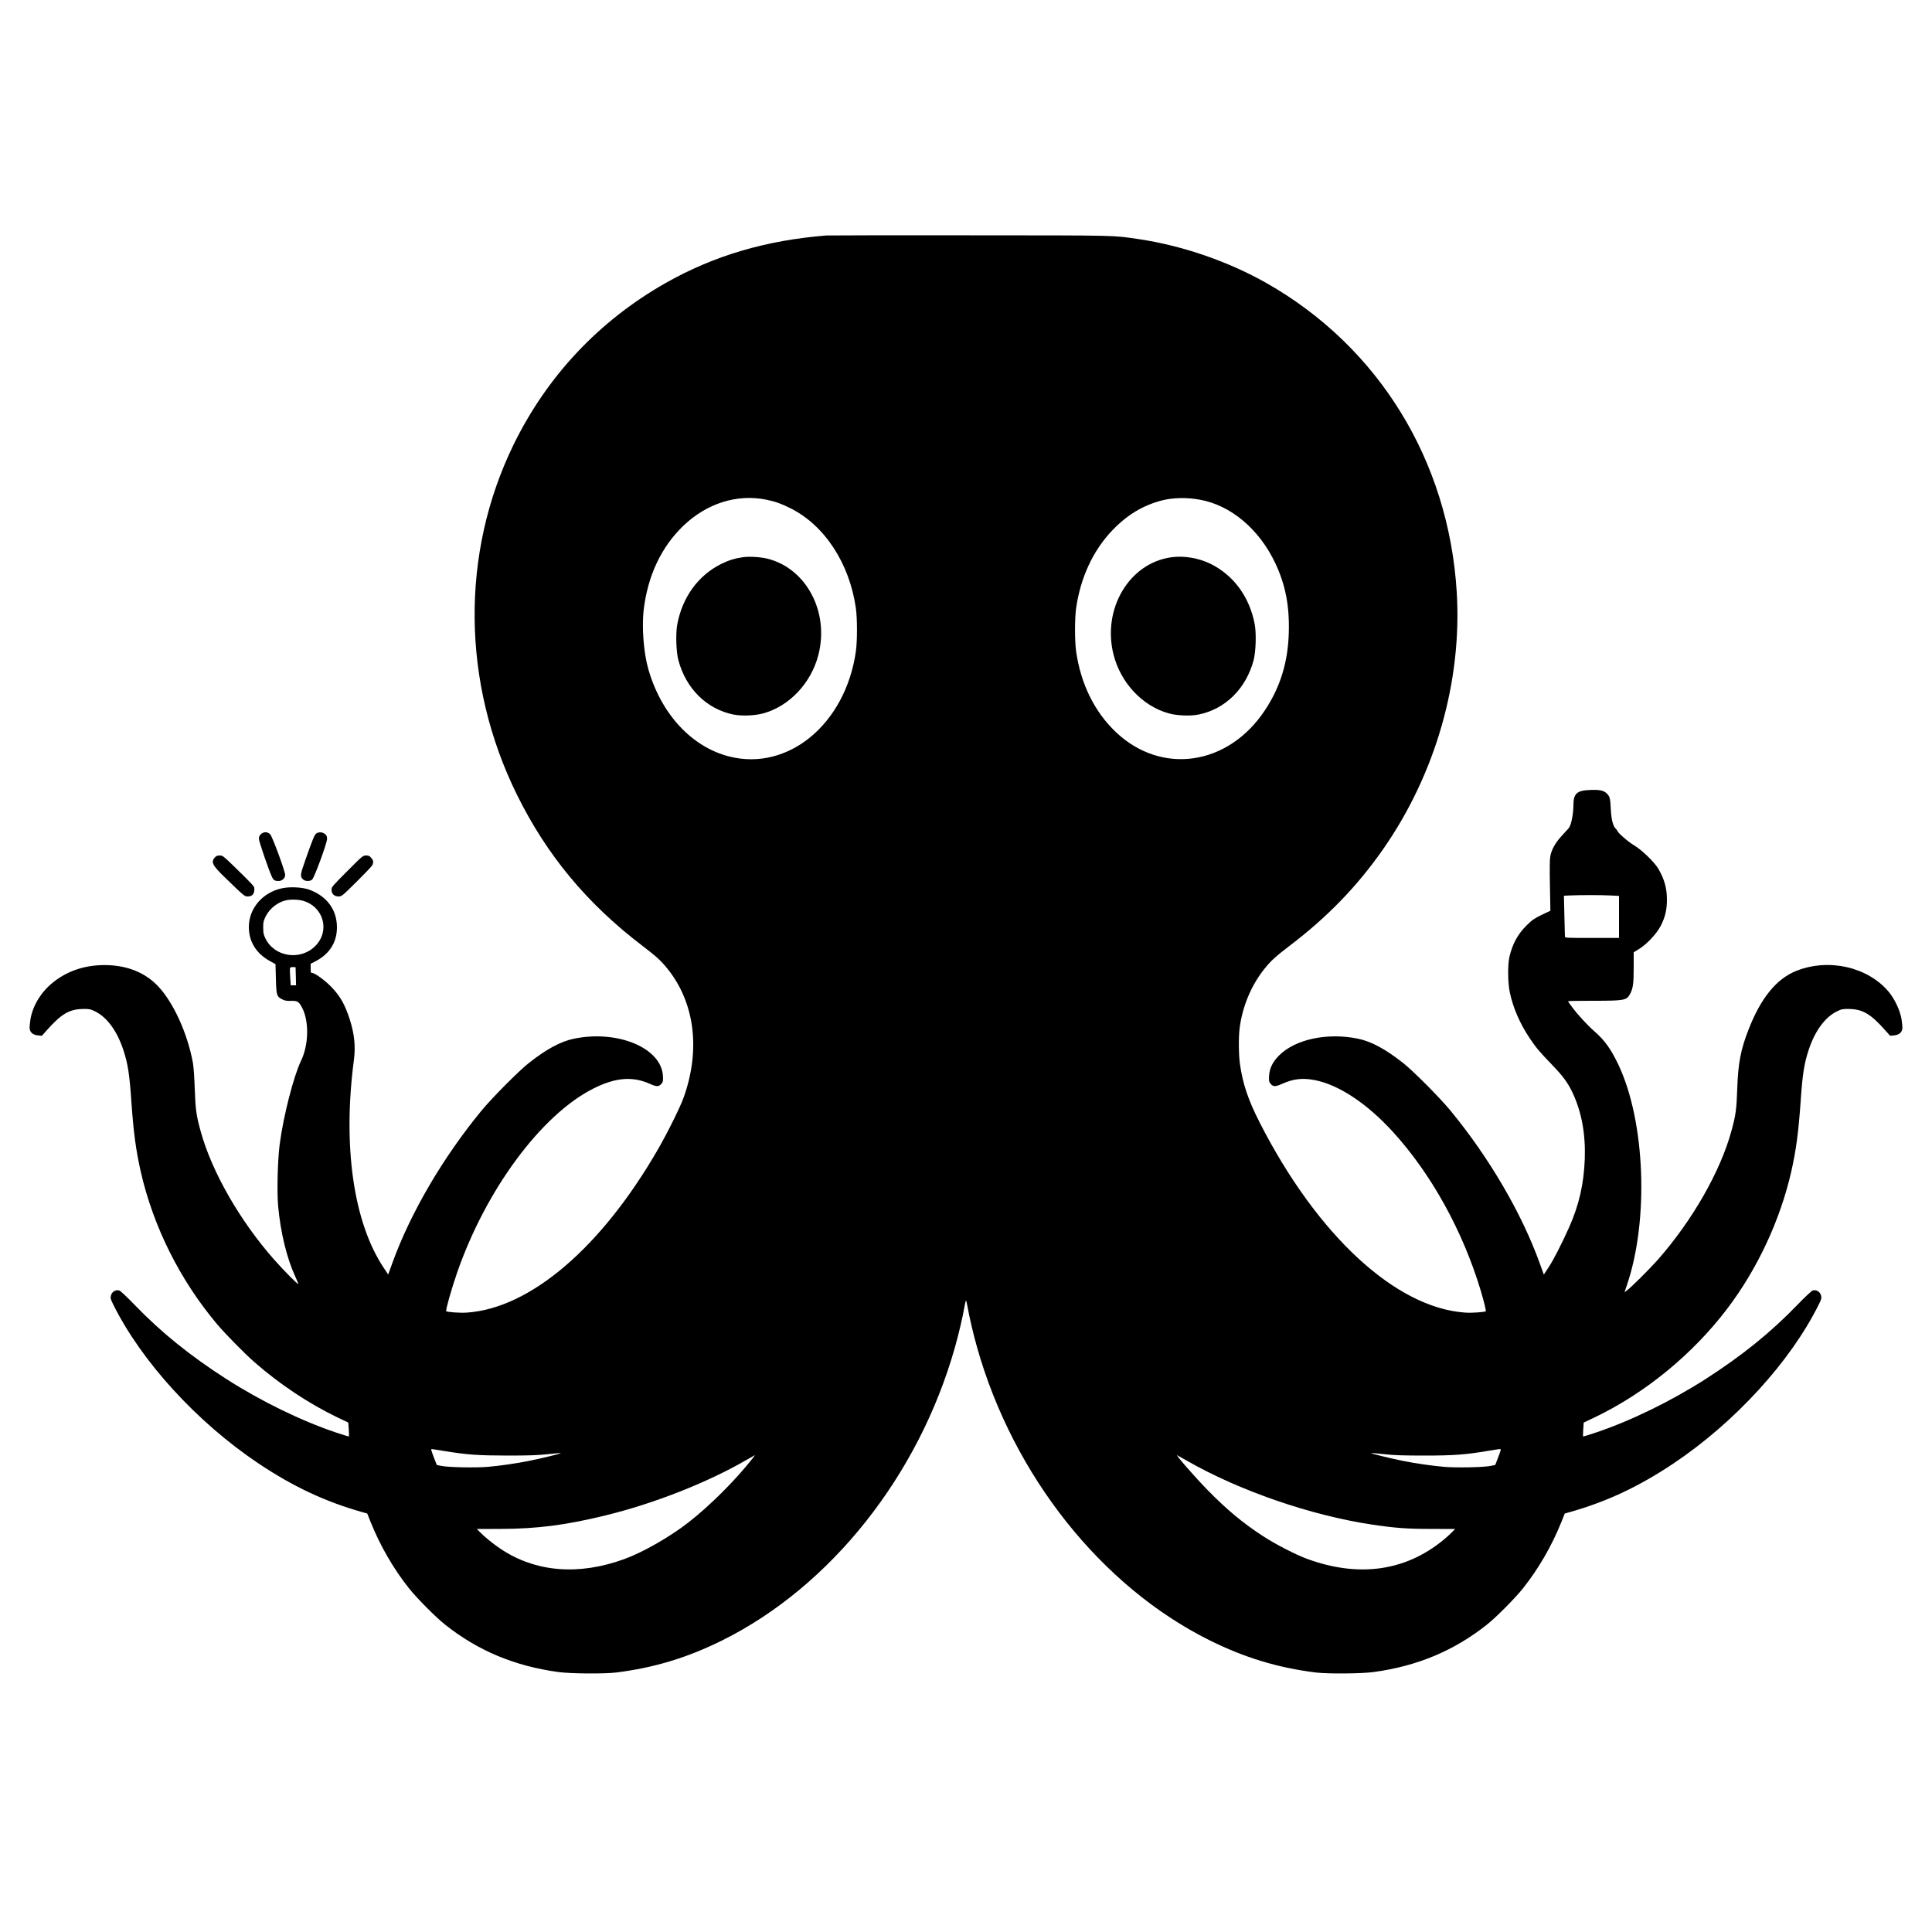
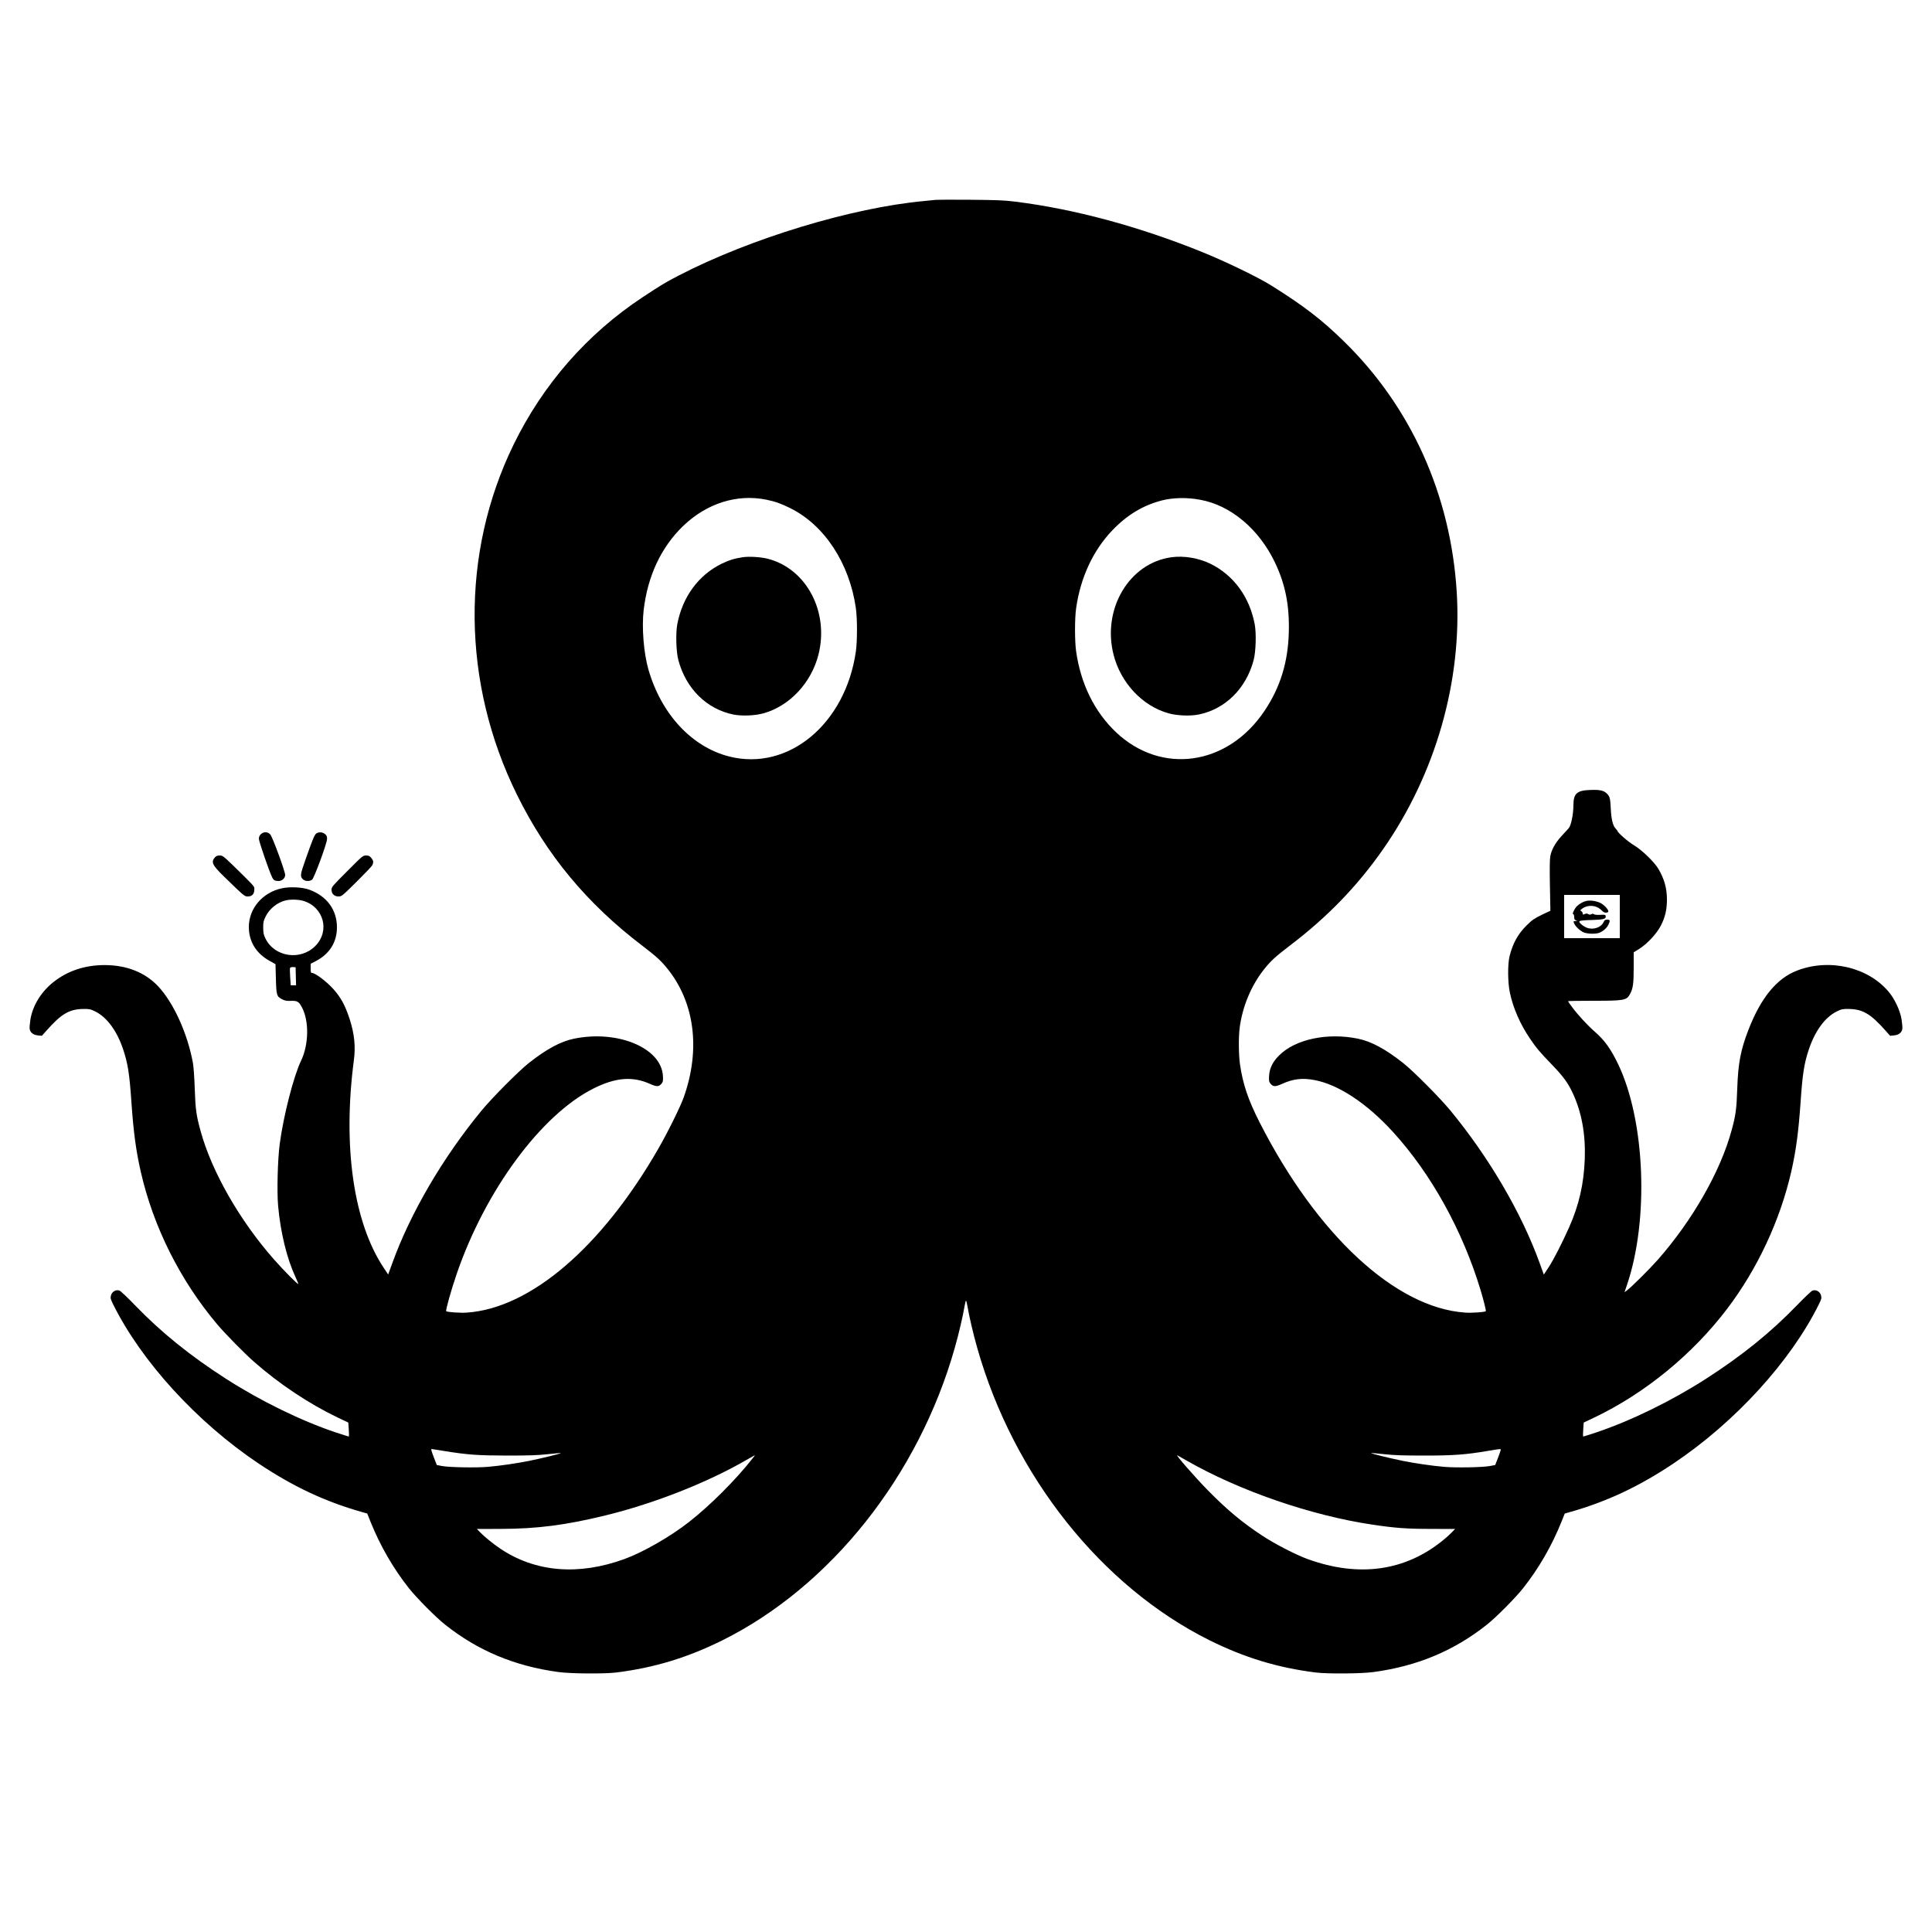
<svg xmlns="http://www.w3.org/2000/svg" version="1.0" width="2500pt" height="2500pt" viewBox="0 0 2500 2500" preserveAspectRatio="xMidYMid meet">
  <g transform="translate(0,2500) scale(0.1,-0.1)" fill="#000000" stroke="none">
-     <path d="M10695 21953 c-788 -63 -1459 -262 -2085 -617 -860 -489 -1532 -1204 -1965 -2091 -687 -1409 -670 -3082 45 -4530 386 -782 906 -1408 1622 -1953 183 -140 241 -193 324 -296 353 -438 431 -1044 213 -1661 -45 -127 -205 -451 -332 -672 -733 -1274 -1655 -2063 -2477 -2118 -86 -6 -254 6 -266 18 -10 10 64 275 137 487 372 1080 1092 2055 1769 2395 285 143 506 161 732 59 87 -39 115 -38 149 5 18 22 21 36 17 101 -22 360 -583 595 -1148 480 -173 -35 -361 -136 -590 -318 -129 -102 -472 -447 -608 -612 -501 -608 -922 -1327 -1157 -1979 l-52 -143 -58 87 c-391 587 -532 1573 -386 2685 24 180 7 343 -55 535 -59 178 -112 276 -209 385 -85 96 -236 210 -277 210 -15 0 -18 9 -18 59 l0 60 68 35 c178 94 272 245 272 436 0 228 -130 404 -359 488 -89 32 -246 40 -351 18 -252 -53 -430 -261 -430 -501 0 -189 95 -343 271 -440 l74 -41 5 -190 c6 -215 10 -228 83 -266 33 -17 57 -21 111 -19 85 2 102 -8 144 -86 93 -176 88 -479 -12 -688 -97 -202 -227 -709 -276 -1075 -27 -199 -38 -622 -21 -806 31 -342 113 -678 222 -913 21 -46 39 -89 39 -95 0 -16 -185 170 -312 314 -445 504 -809 1139 -953 1667 -55 199 -66 278 -75 548 -5 144 -15 286 -24 333 -71 384 -251 778 -451 991 -168 177 -402 271 -685 273 -258 1 -483 -73 -670 -221 -157 -125 -265 -300 -296 -480 -8 -52 -13 -109 -10 -126 9 -48 46 -77 107 -83 l51 -5 57 64 c194 220 297 280 476 283 83 1 96 -2 157 -32 152 -75 282 -251 363 -495 59 -179 80 -308 105 -672 28 -400 59 -630 121 -905 163 -715 508 -1404 988 -1975 104 -123 354 -378 481 -489 324 -285 709 -541 1076 -717 l141 -67 6 -88 c3 -49 4 -91 2 -92 -2 -2 -79 22 -172 53 -451 152 -968 405 -1413 690 -473 304 -842 602 -1185 957 -93 97 -183 182 -199 188 -45 17 -98 -14 -110 -63 -9 -34 -6 -46 28 -115 366 -739 1085 -1526 1881 -2059 449 -300 862 -494 1343 -630 l64 -18 44 -110 c124 -308 293 -601 495 -856 97 -123 349 -378 469 -472 424 -337 899 -536 1465 -613 159 -22 595 -25 750 -6 494 62 920 192 1374 417 1400 697 2539 2131 3007 3788 49 171 105 411 125 533 7 41 16 74 19 74 3 0 12 -33 19 -74 20 -122 76 -362 125 -533 468 -1657 1607 -3091 3007 -3788 454 -225 880 -355 1374 -417 155 -19 591 -16 750 6 566 77 1041 276 1465 613 120 94 372 349 469 472 202 255 371 548 495 856 l44 110 64 18 c481 136 894 330 1343 630 796 533 1515 1320 1881 2059 34 69 37 81 28 115 -12 49 -65 80 -110 63 -16 -6 -105 -91 -199 -188 -343 -355 -712 -653 -1185 -957 -445 -285 -962 -538 -1413 -690 -93 -31 -170 -55 -172 -53 -2 1 -1 43 2 92 l6 88 141 67 c654 313 1268 816 1716 1406 391 515 685 1145 829 1775 62 275 93 505 121 905 25 364 46 493 105 672 81 244 211 420 363 495 61 30 74 33 157 32 179 -3 282 -63 476 -283 l57 -64 51 5 c61 6 98 35 107 83 3 17 -2 74 -10 126 -20 117 -90 265 -168 357 -269 319 -769 434 -1186 272 -262 -101 -468 -353 -628 -768 -100 -257 -133 -432 -144 -757 -9 -270 -20 -349 -75 -548 -144 -527 -504 -1157 -952 -1667 -109 -123 -347 -360 -403 -400 l-29 -21 30 88 c288 841 239 2123 -110 2858 -96 201 -178 316 -310 430 -90 79 -213 212 -287 312 -30 40 -54 74 -54 77 0 4 147 6 328 6 394 0 429 6 471 81 42 74 51 137 51 348 l0 198 74 46 c102 65 221 193 275 295 58 112 81 210 81 341 0 147 -33 265 -111 399 -52 88 -218 248 -318 306 -72 42 -211 164 -211 184 0 3 -12 18 -26 33 -33 35 -53 114 -60 244 -7 143 -12 162 -44 199 -40 46 -94 59 -221 54 -175 -6 -219 -46 -219 -199 -1 -119 -30 -262 -62 -297 -13 -15 -56 -61 -94 -103 -81 -88 -130 -179 -144 -264 -7 -38 -8 -180 -4 -380 l6 -320 -112 -53 c-96 -47 -123 -65 -194 -135 -114 -112 -181 -234 -223 -403 -25 -106 -23 -340 5 -471 43 -200 133 -405 258 -590 83 -123 126 -174 289 -343 141 -146 204 -232 265 -362 116 -249 168 -529 157 -853 -12 -325 -74 -597 -202 -885 -92 -207 -205 -427 -266 -519 l-62 -94 -52 144 c-235 652 -656 1371 -1157 1979 -136 165 -479 510 -608 612 -229 182 -417 283 -590 318 -394 80 -806 -7 -1016 -215 -85 -84 -126 -167 -132 -265 -4 -65 -1 -79 17 -101 34 -43 62 -44 149 -5 146 66 265 80 422 50 309 -58 677 -301 1013 -669 495 -542 902 -1276 1136 -2050 41 -137 73 -266 67 -272 -12 -12 -180 -24 -266 -18 -900 61 -1916 1001 -2660 2460 -149 293 -218 498 -255 755 -17 122 -19 339 -5 460 35 283 151 562 324 776 83 103 141 156 324 296 490 372 877 773 1209 1249 680 974 1024 2177 953 3329 -105 1702 -1011 3173 -2460 3996 -495 281 -1088 485 -1650 569 -343 51 -233 49 -2185 50 -1001 1 -1838 0 -1860 -2z m-778 -3419 c113 -23 189 -50 308 -109 444 -220 767 -713 850 -1295 19 -136 19 -423 0 -559 -134 -939 -875 -1554 -1639 -1360 -484 123 -878 547 -1045 1124 -62 215 -88 546 -62 771 52 443 228 816 512 1089 306 293 696 416 1076 339z m5609 0 c399 -71 767 -380 975 -819 132 -279 186 -553 176 -899 -10 -384 -110 -709 -312 -1011 -475 -714 -1337 -838 -1927 -277 -276 263 -453 623 -513 1043 -19 136 -19 423 0 559 57 397 218 744 466 1005 194 203 399 326 646 390 143 36 320 40 489 9z m5307 -5121 l117 -6 0 -272 0 -272 -350 0 c-315 0 -350 1 -350 16 0 9 -3 132 -7 273 l-6 257 74 4 c138 6 403 6 522 0z m-16912 -69 c268 -78 353 -391 158 -586 -193 -193 -529 -141 -645 100 -23 47 -28 71 -28 137 -1 71 3 88 32 147 49 99 152 182 259 207 61 15 165 12 224 -5z m-93 -977 l3 -117 -35 0 -34 0 -7 105 c-4 57 -5 111 -2 119 3 8 18 13 39 12 l33 -2 3 -117z m1914 -6142 c308 -50 439 -59 823 -60 282 0 395 4 524 18 89 10 165 16 168 14 5 -6 -248 -68 -412 -101 -160 -32 -370 -63 -533 -77 -155 -13 -496 -7 -594 11 l-66 13 -36 93 c-35 91 -41 114 -31 114 2 0 73 -11 157 -25z m13678 15 c0 -6 -16 -52 -36 -104 l-36 -93 -66 -13 c-98 -18 -439 -24 -594 -11 -163 14 -373 45 -533 77 -164 33 -417 95 -412 101 3 2 79 -4 168 -14 127 -14 244 -18 519 -18 379 0 539 12 820 60 161 27 170 28 170 15z m-9682 -112 c-217 -277 -548 -608 -823 -823 -241 -189 -593 -391 -835 -479 -596 -217 -1153 -170 -1607 135 -93 63 -202 151 -260 211 l-42 43 307 1 c471 1 846 49 1362 176 627 153 1319 426 1820 717 58 33 107 61 108 61 2 0 -11 -19 -30 -42z m5612 -25 c685 -393 1612 -713 2410 -832 296 -44 445 -55 762 -55 l307 -1 -42 -43 c-23 -24 -73 -70 -112 -101 -491 -402 -1092 -486 -1755 -245 -154 56 -425 196 -590 305 -257 169 -454 334 -701 585 -170 174 -432 474 -394 452 6 -3 57 -32 115 -65z" />
+     <path d="M12110 22414 c-19 -2 -87 -9 -150 -15 -936 -86 -2247 -483 -3175 -963 -170 -88 -229 -123 -468 -281 -719 -475 -1290 -1127 -1672 -1910 -687 -1409 -670 -3082 45 -4530 386 -782 906 -1408 1622 -1953 183 -140 241 -193 324 -296 353 -438 431 -1044 213 -1661 -45 -127 -205 -451 -332 -672 -733 -1274 -1655 -2063 -2477 -2118 -86 -6 -254 6 -266 18 -10 10 64 275 137 487 372 1080 1092 2055 1769 2395 285 143 506 161 732 59 87 -39 115 -38 149 5 18 22 21 36 17 101 -22 360 -583 595 -1148 480 -173 -35 -361 -136 -590 -318 -129 -102 -472 -447 -608 -612 -501 -608 -922 -1327 -1157 -1979 l-52 -143 -58 87 c-391 587 -532 1573 -386 2685 24 180 7 343 -55 535 -59 178 -112 276 -209 385 -85 96 -236 210 -277 210 -15 0 -18 9 -18 59 l0 60 68 35 c178 94 272 245 272 436 0 228 -130 404 -359 488 -89 32 -246 40 -351 18 -252 -53 -430 -261 -430 -501 0 -189 95 -343 271 -440 l74 -41 5 -190 c6 -215 10 -228 83 -266 33 -17 57 -21 111 -19 85 2 102 -8 144 -86 93 -176 88 -479 -12 -688 -97 -202 -227 -709 -276 -1075 -27 -199 -38 -622 -21 -806 31 -342 113 -678 222 -913 21 -46 39 -89 39 -95 0 -16 -185 170 -312 314 -445 504 -809 1139 -953 1667 -55 199 -66 278 -75 548 -5 144 -15 286 -24 333 -71 384 -251 778 -451 991 -168 177 -402 271 -685 273 -258 1 -483 -73 -670 -221 -157 -125 -265 -300 -296 -480 -8 -52 -13 -109 -10 -126 9 -48 46 -77 107 -83 l51 -5 57 64 c194 220 297 280 476 283 83 1 96 -2 157 -32 152 -75 282 -251 363 -495 59 -179 80 -308 105 -672 28 -400 59 -630 121 -905 163 -715 508 -1404 988 -1975 104 -123 354 -378 481 -489 324 -285 709 -541 1076 -717 l141 -67 6 -88 c3 -49 4 -91 2 -92 -2 -2 -79 22 -172 53 -451 152 -968 405 -1413 690 -473 304 -842 602 -1185 957 -93 97 -183 182 -199 188 -45 17 -98 -14 -110 -63 -9 -34 -6 -46 28 -115 366 -739 1085 -1526 1881 -2059 449 -300 862 -494 1343 -630 l64 -18 44 -110 c124 -308 293 -601 495 -856 97 -123 349 -378 469 -472 424 -337 899 -536 1465 -613 159 -22 595 -25 750 -6 494 62 920 192 1374 417 1400 697 2539 2131 3007 3788 49 171 105 411 125 533 7 41 16 74 19 74 3 0 12 -33 19 -74 20 -122 76 -362 125 -533 468 -1657 1607 -3091 3007 -3788 454 -225 880 -355 1374 -417 155 -19 591 -16 750 6 566 77 1041 276 1465 613 120 94 372 349 469 472 202 255 371 548 495 856 l44 110 64 18 c481 136 894 330 1343 630 796 533 1515 1320 1881 2059 34 69 37 81 28 115 -12 49 -65 80 -110 63 -16 -6 -105 -91 -199 -188 -343 -355 -712 -653 -1185 -957 -445 -285 -962 -538 -1413 -690 -93 -31 -170 -55 -172 -53 -2 1 -1 43 2 92 l6 88 141 67 c654 313 1268 816 1716 1406 391 515 685 1145 829 1775 62 275 93 505 121 905 25 364 46 493 105 672 81 244 211 420 363 495 61 30 74 33 157 32 179 -3 282 -63 476 -283 l57 -64 51 5 c61 6 98 35 107 83 3 17 -2 74 -10 126 -20 117 -90 265 -168 357 -269 319 -769 434 -1186 272 -262 -101 -468 -353 -628 -768 -100 -257 -133 -432 -144 -757 -9 -270 -20 -349 -75 -548 -144 -527 -504 -1157 -952 -1667 -109 -123 -347 -360 -403 -400 l-29 -21 30 88 c288 841 239 2123 -110 2858 -96 201 -178 316 -310 430 -90 79 -213 212 -287 312 -30 40 -54 74 -54 77 0 4 147 6 328 6 394 0 429 6 471 81 42 74 51 137 51 348 l0 198 74 46 c102 65 221 193 275 295 58 112 81 210 81 341 0 147 -33 265 -111 399 -52 88 -218 248 -318 306 -72 42 -211 164 -211 184 0 3 -12 18 -26 33 -33 35 -53 114 -60 244 -7 143 -12 162 -44 199 -40 46 -94 59 -221 54 -175 -6 -219 -46 -219 -199 -1 -119 -30 -262 -62 -297 -13 -15 -56 -61 -94 -103 -81 -88 -130 -179 -144 -264 -7 -38 -8 -180 -4 -380 l6 -320 -112 -53 c-96 -47 -123 -65 -194 -135 -114 -112 -181 -234 -223 -403 -25 -106 -23 -340 5 -471 43 -200 133 -405 258 -590 83 -123 126 -174 289 -343 141 -146 204 -232 265 -362 116 -249 168 -529 157 -853 -12 -325 -74 -597 -202 -885 -92 -207 -205 -427 -266 -519 l-62 -94 -52 144 c-235 652 -656 1371 -1157 1979 -136 165 -479 510 -608 612 -229 182 -417 283 -590 318 -394 80 -806 -7 -1016 -215 -85 -84 -126 -167 -132 -265 -4 -65 -1 -79 17 -101 34 -43 62 -44 149 -5 146 66 265 80 422 50 309 -58 677 -301 1013 -669 495 -542 902 -1276 1136 -2050 41 -137 73 -266 67 -272 -12 -12 -180 -24 -266 -18 -900 61 -1916 1001 -2660 2460 -149 293 -218 498 -255 755 -17 122 -19 339 -5 460 35 283 151 562 324 776 83 103 141 156 324 296 490 372 877 773 1209 1249 680 974 1024 2177 953 3329 -78 1258 -591 2396 -1463 3246 -283 277 -516 456 -934 718 -168 106 -583 307 -893 433 -818 332 -1663 560 -2427 654 -140 18 -236 21 -578 24 -225 2 -426 1 -445 -1z m-2193 -3880 c113 -23 189 -50 308 -109 444 -220 767 -713 850 -1295 19 -136 19 -423 0 -559 -134 -939 -875 -1554 -1639 -1360 -484 123 -878 547 -1045 1124 -62 215 -88 546 -62 771 52 443 228 816 512 1089 306 293 696 416 1076 339z m5609 0 c399 -71 767 -380 975 -819 132 -279 186 -553 176 -899 -10 -384 -110 -709 -312 -1011 -475 -714 -1337 -838 -1927 -277 -276 263 -453 623 -513 1043 -19 136 -19 423 0 559 57 397 218 744 466 1005 194 203 399 326 646 390 143 36 320 40 489 9z m5434 -5394 l0 -280 -360 0 -360 0 0 280 0 280 360 0 360 0 0 -280z m-17039 204 c268 -78 353 -391 158 -586 -193 -193 -529 -141 -645 100 -23 47 -28 71 -28 137 -1 71 3 88 32 147 49 99 152 182 259 207 61 15 165 12 224 -5z m-93 -977 l3 -117 -35 0 -34 0 -7 105 c-4 57 -5 111 -2 119 3 8 18 13 39 12 l33 -2 3 -117z m1914 -6142 c308 -50 439 -59 823 -60 282 0 395 4 524 18 89 10 165 16 168 14 5 -6 -248 -68 -412 -101 -160 -32 -370 -63 -533 -77 -155 -13 -496 -7 -594 11 l-66 13 -36 93 c-35 91 -41 114 -31 114 2 0 73 -11 157 -25z m13678 15 c0 -6 -16 -52 -36 -104 l-36 -93 -66 -13 c-98 -18 -439 -24 -594 -11 -163 14 -373 45 -533 77 -164 33 -417 95 -412 101 3 2 79 -4 168 -14 127 -14 244 -18 519 -18 379 0 539 12 820 60 161 27 170 28 170 15z m-9682 -112 c-217 -277 -548 -608 -823 -823 -241 -189 -593 -391 -835 -479 -596 -217 -1153 -170 -1607 135 -93 63 -202 151 -260 211 l-42 43 307 1 c471 1 846 49 1362 176 627 153 1319 426 1820 717 58 33 107 61 108 61 2 0 -11 -19 -30 -42z m5612 -25 c685 -393 1612 -713 2410 -832 296 -44 445 -55 762 -55 l307 -1 -42 -43 c-23 -24 -73 -70 -112 -101 -491 -402 -1092 -486 -1755 -245 -154 56 -425 196 -590 305 -257 169 -454 334 -701 585 -170 174 -432 474 -394 452 6 -3 57 -32 115 -65z" />
    <path d="M9615 17790 c-103 -14 -186 -40 -280 -86 -299 -148 -504 -429 -571 -782 -22 -118 -15 -354 14 -464 98 -369 367 -634 712 -704 108 -22 281 -15 390 16 337 94 617 393 710 756 142 554 -154 1116 -656 1244 -87 22 -237 32 -319 20z" />
    <path d="M15157 17789 c-546 -75 -899 -671 -747 -1263 93 -363 373 -662 710 -756 109 -31 282 -38 390 -16 345 70 614 335 712 704 29 110 36 346 14 464 -67 354 -272 634 -573 783 -152 74 -344 107 -506 84z" />
+     <path d="M20524 13341 c-52 -13 -113 -53 -138 -90 -29 -44 -42 -81 -27 -81 6 0 11 -16 11 -35 0 -28 5 -38 23 -45 21 -8 21 -9 -5 -9 -32 -1 -33 -3 -14 -39 21 -40 76 -89 121 -108 47 -19 155 -22 200 -4 48 19 94 58 115 100 29 56 26 70 -12 70 -27 0 -36 -6 -48 -33 -32 -69 -134 -103 -216 -72 -24 9 -58 31 -75 47 -27 28 -29 32 -14 41 10 5 77 11 149 12 150 4 189 14 184 48 -3 21 -7 22 -71 19 -41 -2 -74 1 -82 8 -10 8 -19 8 -34 0 -15 -8 -26 -7 -40 2 -15 9 -25 9 -45 0 -23 -10 -26 -9 -26 8 0 10 -8 24 -17 29 -17 10 -17 12 2 27 78 63 196 54 264 -20 24 -26 55 -33 79 -18 21 14 -41 88 -97 117 -54 27 -138 39 -187 26z" />
    <path d="M3375 14205 c-17 -16 -25 -35 -25 -59 0 -34 135 -426 171 -497 20 -41 35 -49 85 -49 44 0 84 37 84 78 0 47 -164 493 -193 525 -33 36 -87 37 -122 2z" />
    <path d="M4093 14215 c-23 -16 -48 -76 -143 -347 -66 -187 -69 -210 -28 -248 27 -25 88 -27 117 -2 28 23 193 472 193 526 1 31 -5 45 -26 63 -31 27 -81 30 -113 8z" />
    <path d="M2783 13908 c-56 -62 -38 -101 118 -253 263 -255 263 -255 306 -255 60 0 88 36 84 108 -1 24 -29 53 -282 300 -118 114 -129 122 -166 122 -28 0 -45 -6 -60 -22z" />
    <path d="M4493 13727 c-192 -192 -203 -205 -203 -240 0 -53 35 -87 90 -87 41 0 47 5 232 188 104 103 196 199 204 214 20 39 17 62 -12 97 -21 25 -33 31 -67 31 -41 0 -46 -4 -244 -203z" />
  </g>
</svg>
